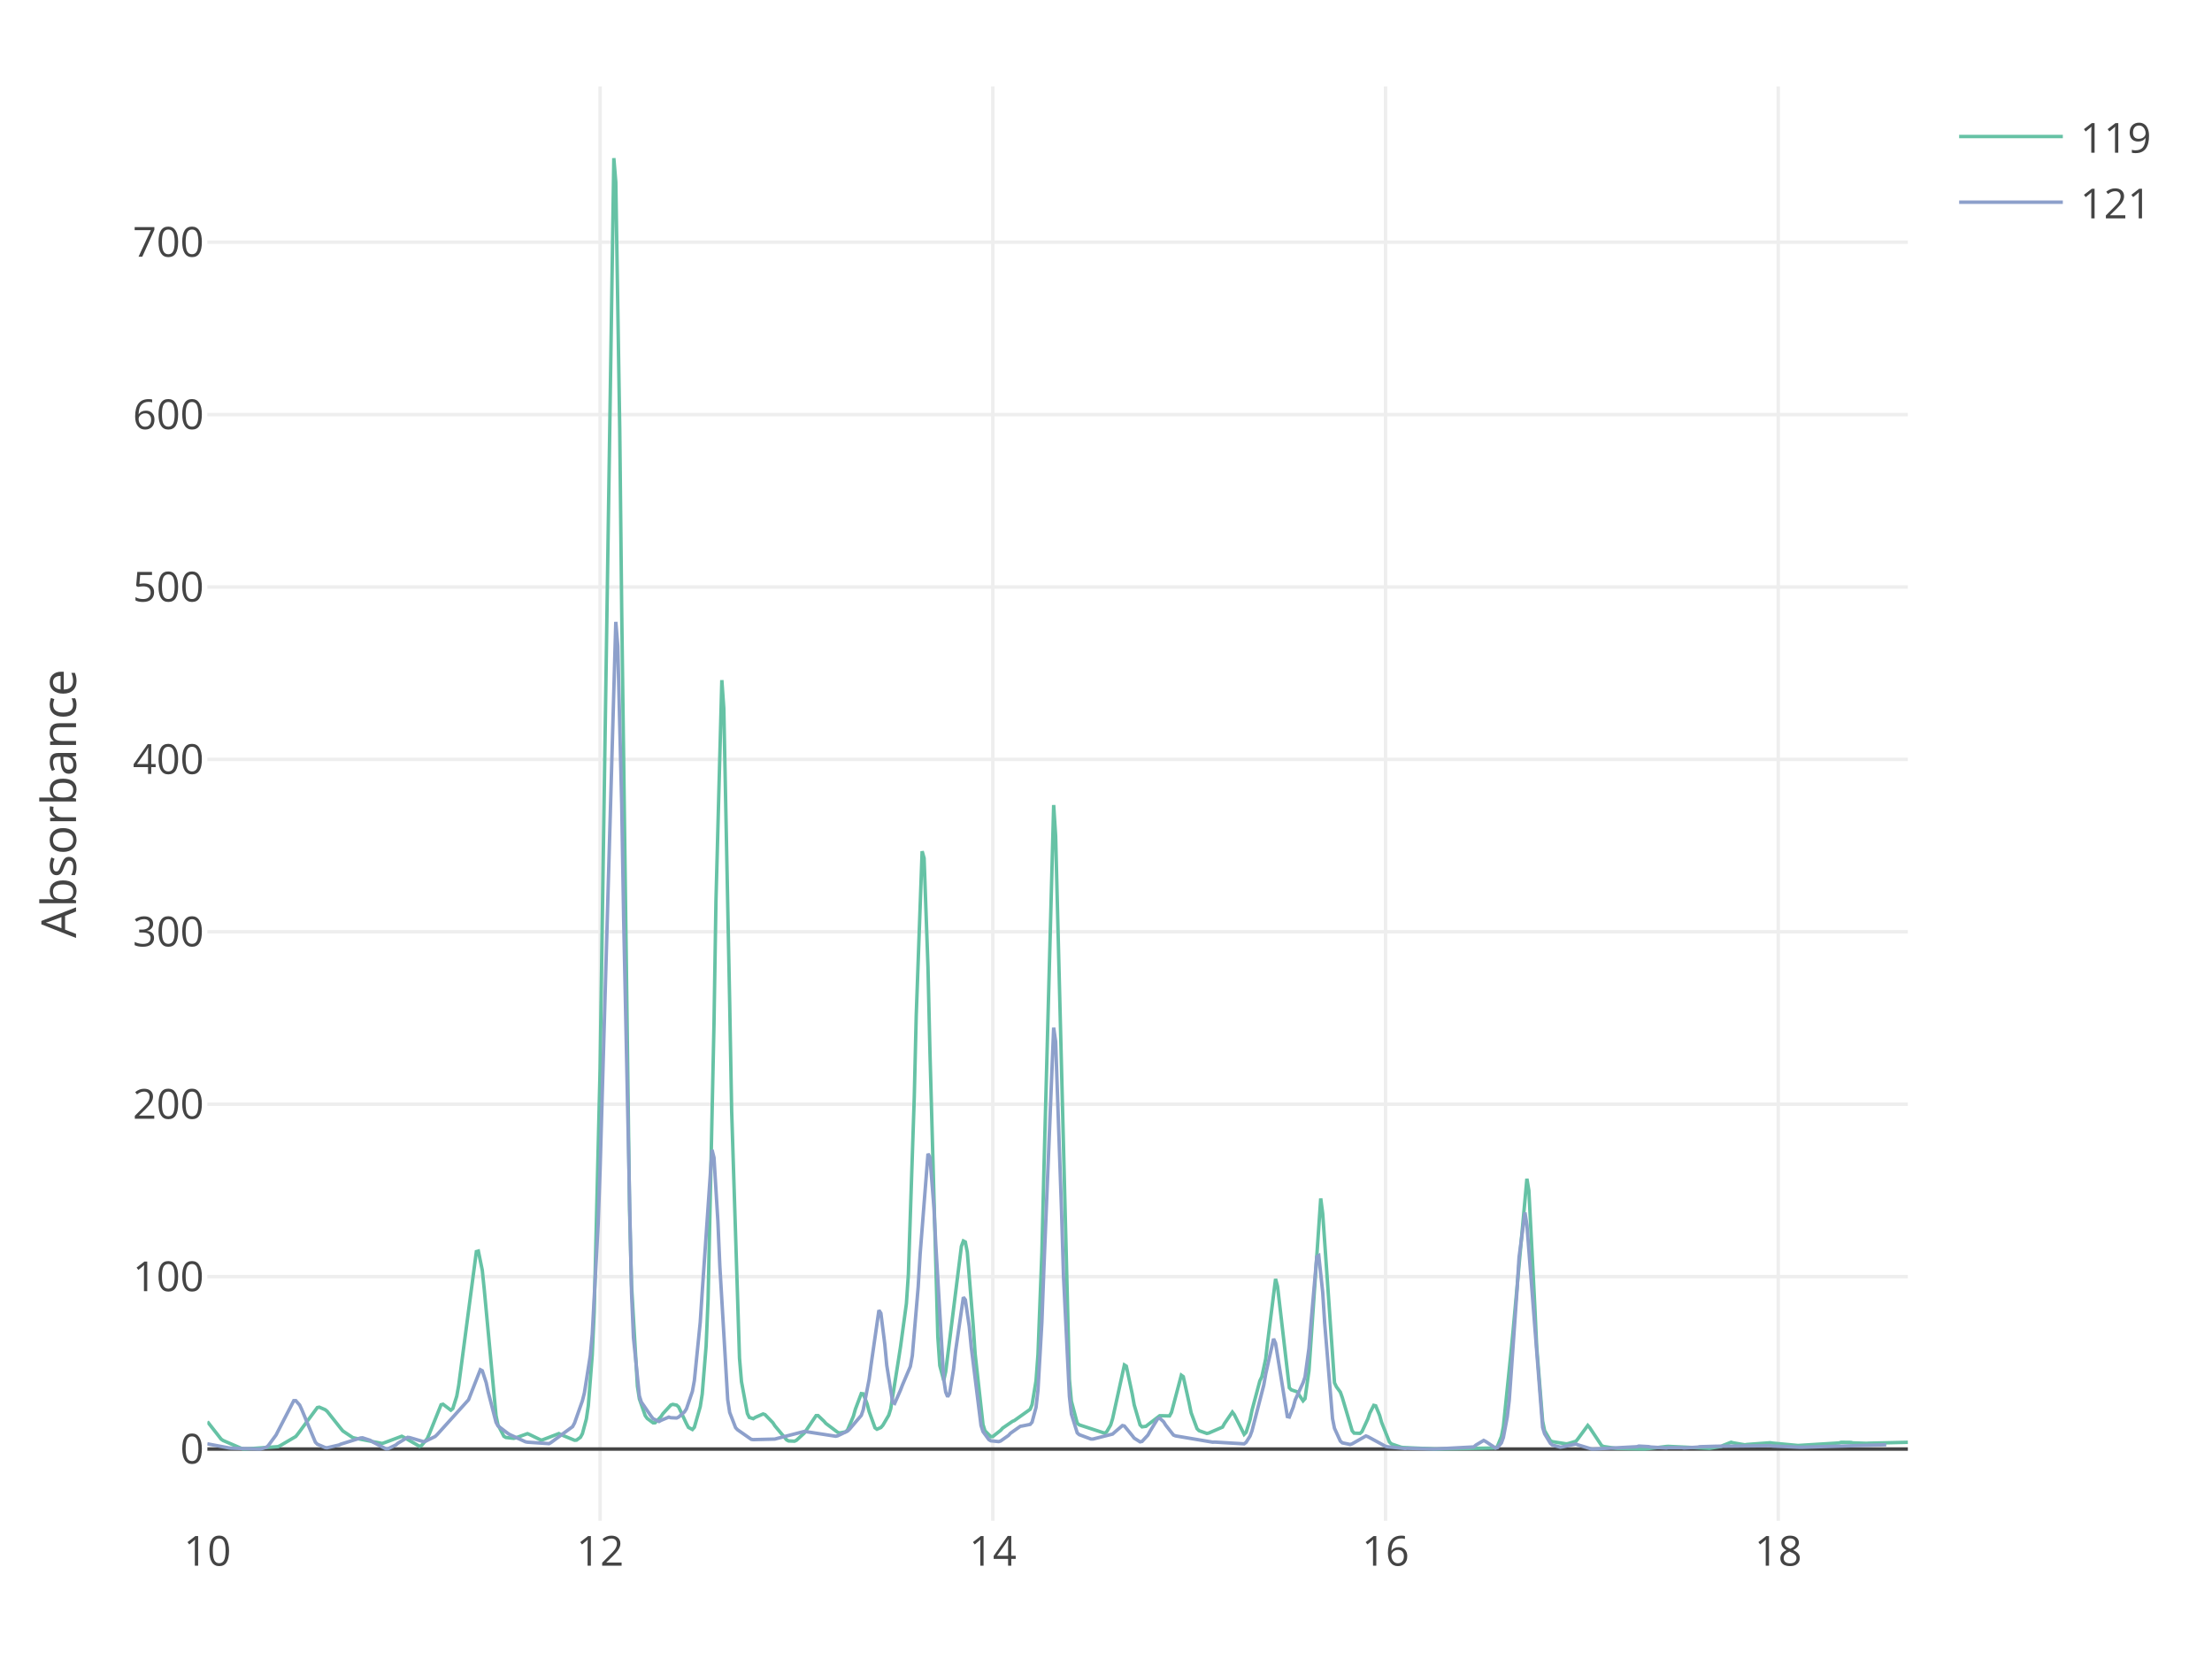
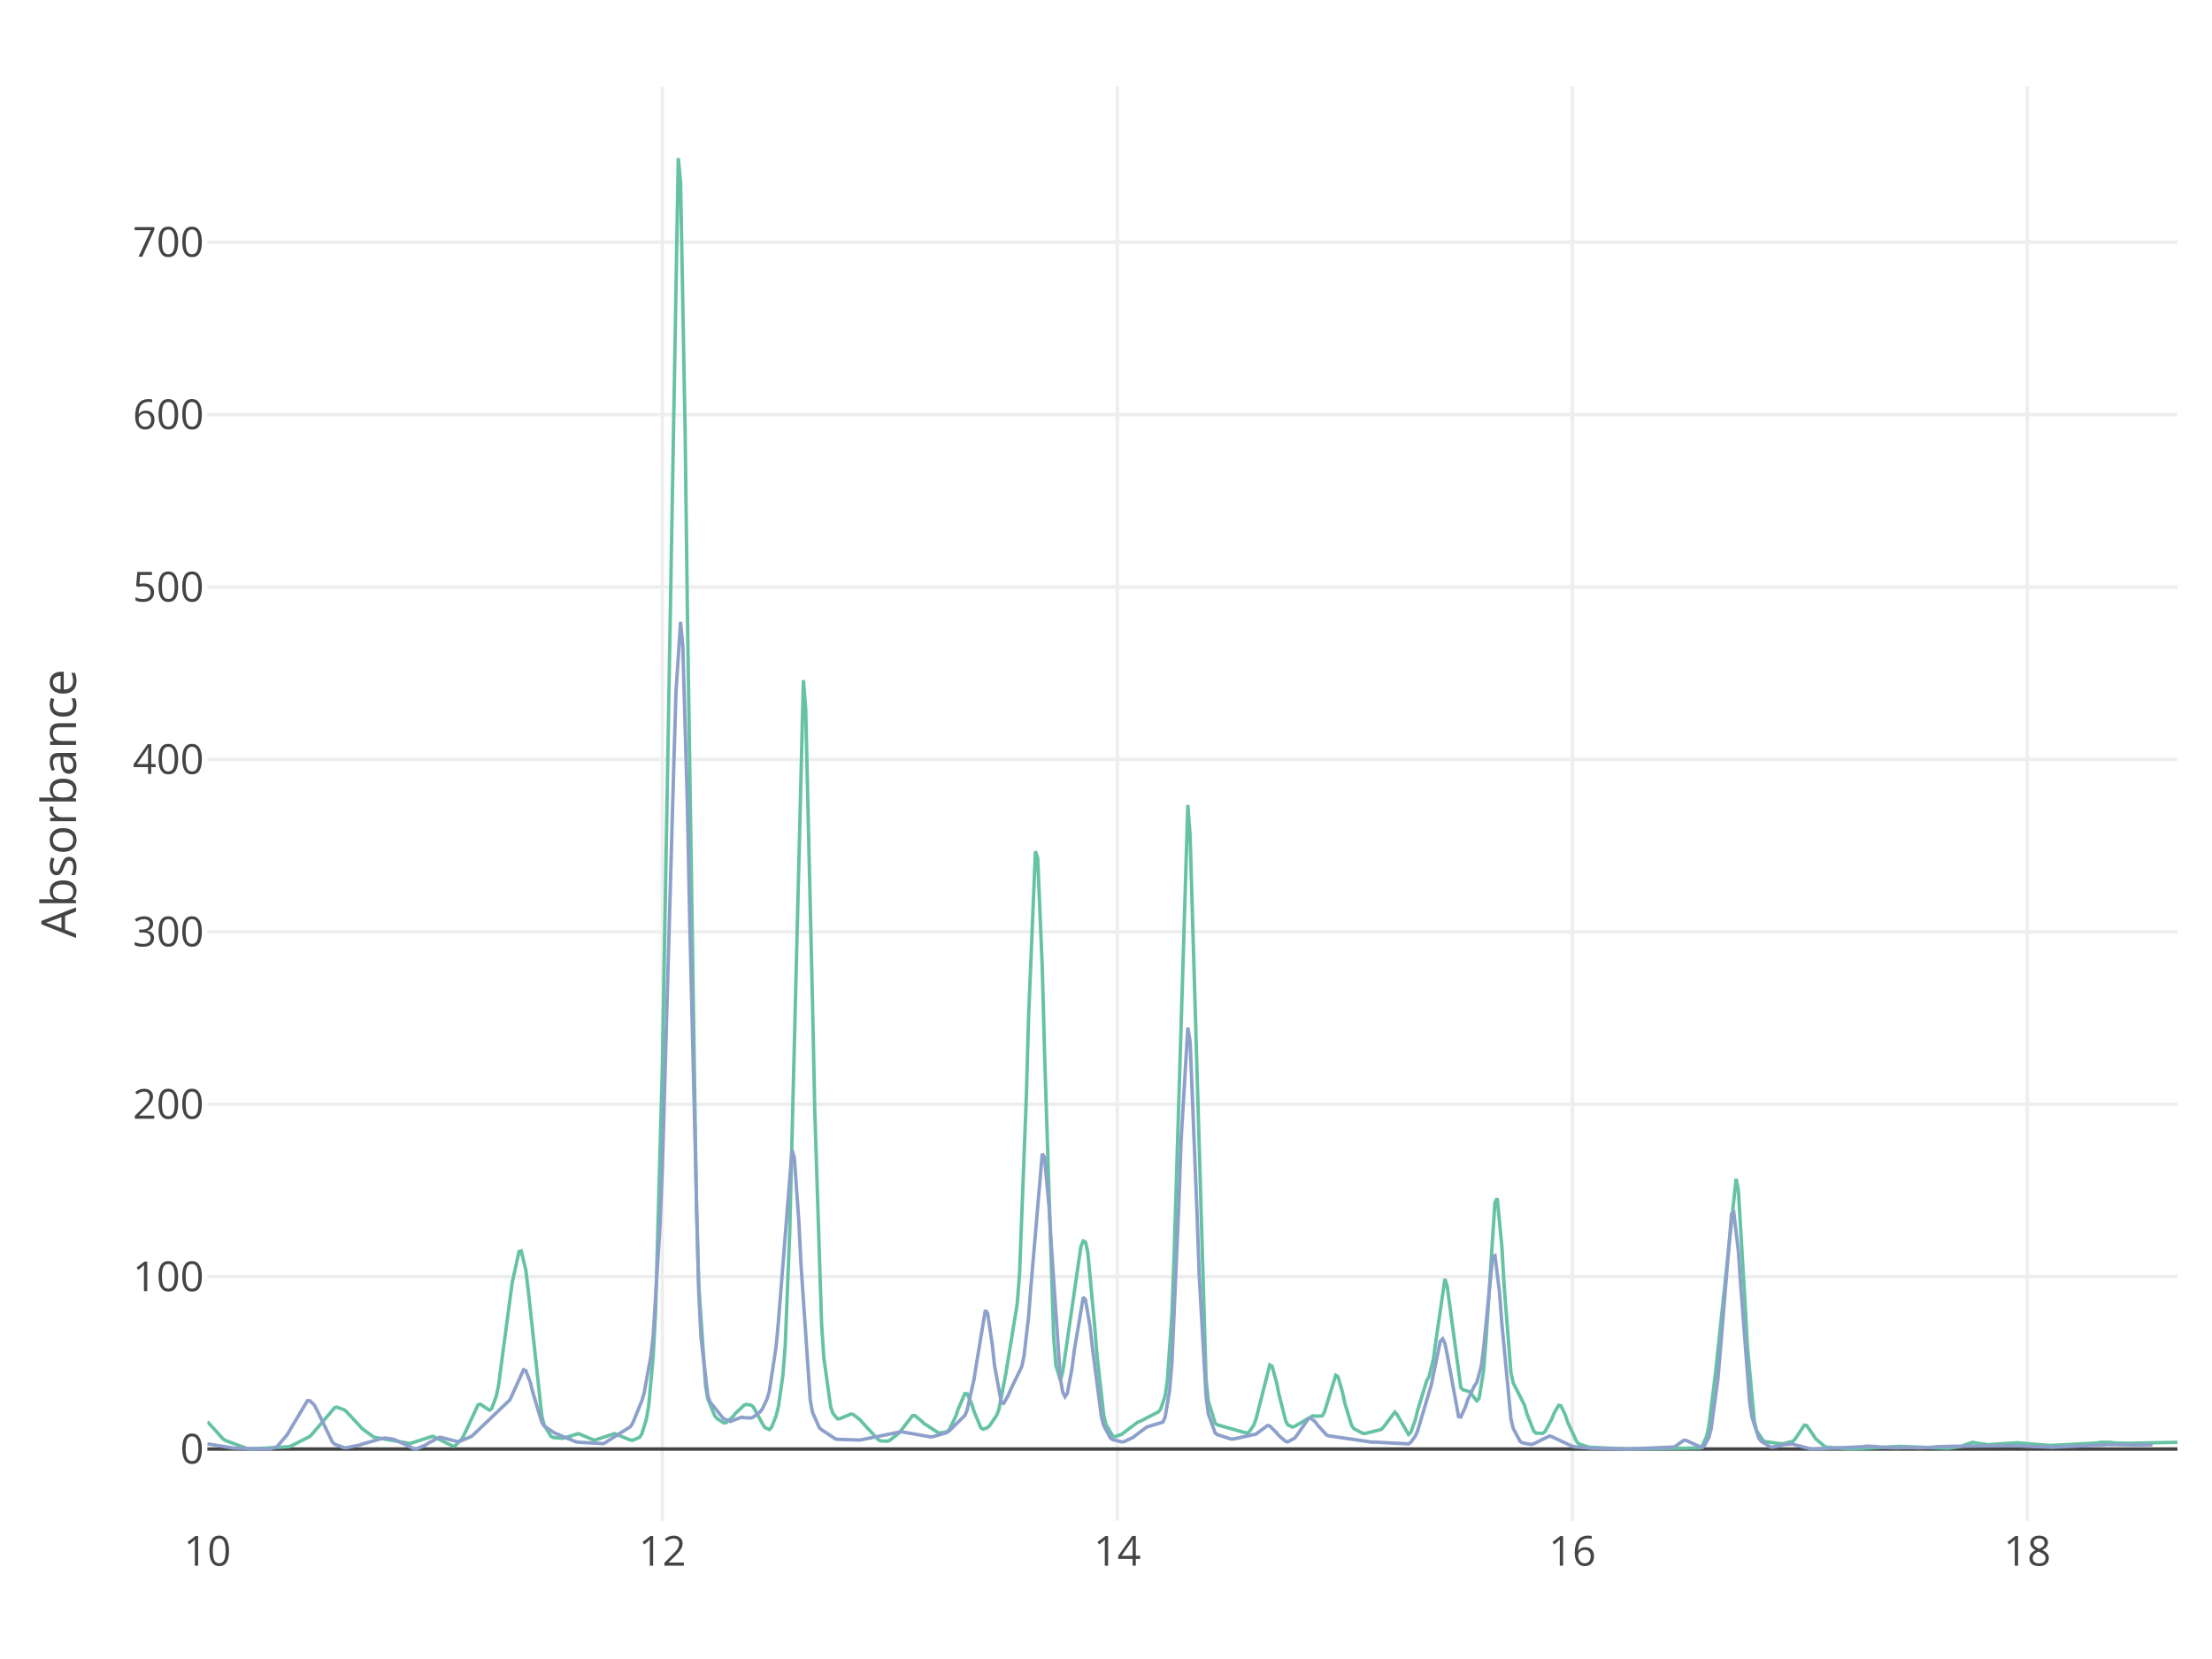
<svg xmlns="http://www.w3.org/2000/svg" class="main-svg" width="640" height="480" style="" viewBox="0 0 640 480">
  <rect x="0" y="0" width="640" height="480" style="fill: rgb(255, 255, 255); fill-opacity: 1;" />
  <defs id="defs-">
    <g class="clips">
      <clipPath id="clipxyplot" class="plotclip">
-         <rect width="492" height="415" />
+         <rect width="570" height="415" />
      </clipPath>
      <clipPath class="axesclip" id="clipx">
-         <rect x="60" y="0" width="492" height="480" />
+         <rect x="60" y="0" width="570" height="480" />
      </clipPath>
      <clipPath class="axesclip" id="clipy">
        <rect x="0" y="25" width="640" height="415" />
      </clipPath>
      <clipPath class="axesclip" id="clipxy">
-         <rect x="60" y="25" width="492" height="415" />
+         <rect x="60" y="25" width="570" height="415" />
      </clipPath>
    </g>
    <g class="gradients" />
    <g class="patterns" />
  </defs>
  <g class="bglayer" />
  <g class="layer-below">
    <g class="imagelayer" />
    <g class="shapelayer" />
  </g>
  <g class="cartesianlayer">
    <g class="subplot xy">
      <g class="layer-subplot">
        <g class="shapelayer" />
        <g class="imagelayer" />
      </g>
      <g class="gridlayer">
        <g class="x">
-           <path class="xgrid crisp" transform="translate(173.63,0)" d="M0,25v415" style="stroke: rgb(238, 238, 238); stroke-opacity: 1; stroke-width: 1px;" />
-           <path class="xgrid crisp" transform="translate(287.25,0)" d="M0,25v415" style="stroke: rgb(238, 238, 238); stroke-opacity: 1; stroke-width: 1px;" />
-           <path class="xgrid crisp" transform="translate(400.88,0)" d="M0,25v415" style="stroke: rgb(238, 238, 238); stroke-opacity: 1; stroke-width: 1px;" />
-           <path class="xgrid crisp" transform="translate(514.5,0)" d="M0,25v415" style="stroke: rgb(238, 238, 238); stroke-opacity: 1; stroke-width: 1px;" />
+           <path class="xgrid crisp" transform="translate(191.64,0)" d="M0,25v415" style="stroke: rgb(238, 238, 238); stroke-opacity: 1; stroke-width: 1px;" />
+           <path class="xgrid crisp" transform="translate(323.28,0)" d="M0,25v415" style="stroke: rgb(238, 238, 238); stroke-opacity: 1; stroke-width: 1px;" />
+           <path class="xgrid crisp" transform="translate(454.92,0)" d="M0,25v415" style="stroke: rgb(238, 238, 238); stroke-opacity: 1; stroke-width: 1px;" />
+           <path class="xgrid crisp" transform="translate(586.56,0)" d="M0,25v415" style="stroke: rgb(238, 238, 238); stroke-opacity: 1; stroke-width: 1px;" />
        </g>
        <g class="y">
-           <path class="ygrid crisp" transform="translate(0,369.37)" d="M60,0h492" style="stroke: rgb(238, 238, 238); stroke-opacity: 1; stroke-width: 1px;" />
-           <path class="ygrid crisp" transform="translate(0,319.49)" d="M60,0h492" style="stroke: rgb(238, 238, 238); stroke-opacity: 1; stroke-width: 1px;" />
-           <path class="ygrid crisp" transform="translate(0,269.6)" d="M60,0h492" style="stroke: rgb(238, 238, 238); stroke-opacity: 1; stroke-width: 1px;" />
-           <path class="ygrid crisp" transform="translate(0,219.72)" d="M60,0h492" style="stroke: rgb(238, 238, 238); stroke-opacity: 1; stroke-width: 1px;" />
-           <path class="ygrid crisp" transform="translate(0,169.84)" d="M60,0h492" style="stroke: rgb(238, 238, 238); stroke-opacity: 1; stroke-width: 1px;" />
-           <path class="ygrid crisp" transform="translate(0,119.96)" d="M60,0h492" style="stroke: rgb(238, 238, 238); stroke-opacity: 1; stroke-width: 1px;" />
-           <path class="ygrid crisp" transform="translate(0,70.07)" d="M60,0h492" style="stroke: rgb(238, 238, 238); stroke-opacity: 1; stroke-width: 1px;" />
+           <path class="ygrid crisp" transform="translate(0,369.37)" d="M60,0h570" style="stroke: rgb(238, 238, 238); stroke-opacity: 1; stroke-width: 1px;" />
+           <path class="ygrid crisp" transform="translate(0,319.49)" d="M60,0h570" style="stroke: rgb(238, 238, 238); stroke-opacity: 1; stroke-width: 1px;" />
+           <path class="ygrid crisp" transform="translate(0,269.6)" d="M60,0h570" style="stroke: rgb(238, 238, 238); stroke-opacity: 1; stroke-width: 1px;" />
+           <path class="ygrid crisp" transform="translate(0,219.72)" d="M60,0h570" style="stroke: rgb(238, 238, 238); stroke-opacity: 1; stroke-width: 1px;" />
+           <path class="ygrid crisp" transform="translate(0,169.84)" d="M60,0h570" style="stroke: rgb(238, 238, 238); stroke-opacity: 1; stroke-width: 1px;" />
+           <path class="ygrid crisp" transform="translate(0,119.96)" d="M60,0h570" style="stroke: rgb(238, 238, 238); stroke-opacity: 1; stroke-width: 1px;" />
+           <path class="ygrid crisp" transform="translate(0,70.07)" d="M60,0h570" style="stroke: rgb(238, 238, 238); stroke-opacity: 1; stroke-width: 1px;" />
        </g>
      </g>
      <g class="zerolinelayer">
-         <path class="yzl zl crisp" transform="translate(0,419.25)" d="M60,0h492" style="stroke: rgb(68, 68, 68); stroke-opacity: 1; stroke-width: 1px;" />
+         <path class="yzl zl crisp" transform="translate(0,419.25)" d="M60,0h570" style="stroke: rgb(68, 68, 68); stroke-opacity: 1; stroke-width: 1px;" />
      </g>
      <path class="xlines-below" />
      <path class="ylines-below" />
      <g class="overlines-below" />
      <g class="xaxislayer-below" />
      <g class="yaxislayer-below" />
      <g class="overaxes-below" />
      <g class="plot" transform="translate(60,25)" clip-path="url(#clipxyplot)">
        <g class="scatterlayer mlayer">
          <g class="trace scatter trace-vdiffr-plotly-1" style="stroke-miterlimit: 2; opacity: 1;">
            <g class="fills" />
            <g class="errorbars" />
            <g class="lines">
-               <path class="js-line" d="M0,386.31L3.98,391.39L4.55,391.78L10.23,394.23L10.79,394.25L20.45,393.56L21.02,393.3L25.57,390.63L26.13,389.95L31.82,382.25L32.38,382.14L34.09,382.87L34.66,383.34L38.63,388.34L39.2,389.02L42.04,390.93L42.61,391.08L50.56,392.64L51.13,392.46L56.24,390.55L56.81,390.83L61.36,393.46L61.93,393.28L63.63,391.21L64.2,389.91L67.61,381.44L68.18,381.29L70.45,383.01L71.02,382.52L72.15,378.96L72.72,375.8L77.83,337.12L78.4,336.97L79.54,342.53L80.11,348.08L83.52,384.58L84.08,387.26L85.79,390.56L86.36,390.9L88.63,391.16L89.2,391.02L92.61,389.8L93.17,390.03L96.58,391.68L97.15,391.52L101.7,389.78L102.26,390.07L106.24,391.71L106.81,391.67L107.94,390.85L108.51,389.81L109.65,385.56L110.22,381.68L111.35,367.15L111.92,354.6L113.63,284.04L114.19,246.45L117.6,20.75L118.17,27.71L119.31,99.24L119.88,151.84L122.15,324.89L122.72,346.79L124.42,376.06L124.99,379.74L126.69,384.61L127.26,385.4L128.97,386.67L129.53,386.65L131.24,384.88L131.81,384.01L134.08,381.53L134.65,381.33L135.78,381.55L136.35,382.08L138.62,386.92L139.19,387.99L140.33,388.6L140.9,387.96L142.6,382L143.17,378.38L144.3,364.46L144.87,350.93L146.58,271.26L147.15,235.66L148.85,171.78L149.42,180.01L151.12,265.13L151.69,296.41L153.96,367.94L154.53,374.74L156.24,383.97L156.8,385.1L157.94,385.47L158.51,385.1L160.78,384.1L161.35,384.3L163.62,386.64L164.19,387.53L167.6,391.61L168.17,391.91L169.87,391.98L170.44,391.71L172.71,389.62L173.28,388.79L176.12,384.58L176.69,384.57L178.39,386.19L178.96,386.84L182.37,389.42L182.94,389.6L184.64,389.28L185.21,388.74L186.91,384.77L187.48,382.74L189.19,378.21L189.76,378.28L190.89,381.2L191.46,383.37L193.16,388.1L193.73,388.52L194.87,388.02L195.44,387.37L197.14,384.47L197.71,382.63L199.98,368.32L200.55,364.65L202.25,352.16L202.82,343.69L204.53,292.35L205.09,268.94L206.8,221.29L207.37,223.3L208.5,254.97L209.07,279.62L211.34,361.76L211.91,370.11L213.05,374.38L213.62,371.88L218.16,335.59L218.73,334.06L219.3,334.35L219.87,337.27L221.57,358.41L222.14,366.73L224.41,387.15L224.98,388.98L226.68,390.68L227.25,390.62L229.52,388.84L230.09,388.2L232.93,386.25L233.5,386L238.05,382.76L238.61,381.43L239.75,374.53L240.32,366.88L241.45,337.38L242.02,314.16L244.86,207.92L245.43,216.88L249.41,374.04L249.98,380.38L251.68,386.77L252.25,387.25L259.64,389.67L260.2,389.25L261.34,387.3L261.91,385.47L265.32,369.93L265.88,370.28L267.59,378.31L268.16,381.49L269.86,387.27L270.43,387.83L271.57,387.67L272.13,387.22L275.54,384.62L276.11,384.62L278.38,384.67L278.95,383.63L281.79,372.9L282.36,373.31L284.06,380.98L284.63,383.75L286.34,388.36L286.91,388.93L289.18,389.74L289.75,389.62L293.72,387.9L294.29,386.86L296.56,383.56L297.13,384.31L299.97,390.01L300.54,389.43L301.68,385.78L302.24,383.05L304.52,374.51L305.09,373.33L306.22,368.09L306.79,363.13L309.06,345.03L309.63,347.19L313.04,376.52L313.61,377.12L315.31,377.69L315.88,378.62L317.02,380.3L317.58,379.67L318.72,371.59L319.29,363.27L322.13,321.74L322.7,326.13L326.11,375.08L326.67,376.24L327.81,377.8L328.38,379.39L331.22,388.98L331.79,389.65L333.49,389.71L334.06,389.21L335.76,385.53L336.33,383.85L337.47,381.61L338.04,381.75L339.17,384.51L339.74,386.54L342.01,392.22L342.58,392.77L345.42,393.74L345.99,393.81L355.65,394.25L356.22,394.25L372.69,393.94L373.26,393.45L374.4,390.64L374.97,387.76L377.24,365.71L377.81,359.75L381.78,316.05L382.35,319.49L384.06,352.8L384.62,364.78L386.33,386.16L386.9,388.93L388.6,391.87L389.17,392.12L393.15,392.75L393.71,392.67L395.99,391.99L396.55,391.29L399.39,387.43L399.96,388.08L403.37,393.22L403.94,393.52L407.35,394.02L407.92,394.07L415.3,394.25L415.87,394.25L422.12,393.51L422.69,393.48L434.05,394.01L434.62,394.05L438.03,393.49L438.6,393.18L440.87,392.29L441.44,392.45L444.85,393.03L445.41,392.93L452.23,392.43L452.8,392.53L460.18,393.22L460.75,393.19L472.12,392.49L472.68,392.3L475.52,392.33L476.09,392.47L480.07,392.6L480.64,392.56L492,392.3" style="vector-effect: non-scaling-stroke; fill: none; stroke: rgb(102, 194, 165); stroke-opacity: 1; stroke-width: 1px; opacity: 1;" />
+               <path class="js-line" d="M0,386.31L4.61,391.39L5.27,391.78L11.85,394.23L12.51,394.25L23.7,393.56L24.35,393.3L29.62,390.63L30.28,389.95L36.86,382.25L37.52,382.14L39.49,382.87L40.15,383.34L44.1,387.58L44.76,388.34L48.05,390.73L48.71,390.93L58.58,392.64L59.24,392.46L65.16,390.55L65.82,390.83L71.09,393.46L71.74,393.28L73.72,391.21L74.38,389.91L78.33,381.44L78.98,381.29L81.62,383.01L82.27,382.52L83.59,378.96L84.25,375.8L87.54,350.99L88.2,346.1L90.17,337.12L90.83,336.97L92.15,342.53L92.81,348.08L96.76,384.58L97.41,387.26L99.39,390.56L100.05,390.9L102.68,391.16L103.34,391.02L107.29,389.8L107.94,390.03L111.89,391.68L112.55,391.52L117.82,389.78L118.48,390.07L122.42,391.65L123.08,391.71L125.06,390.85L125.72,389.81L127.03,385.56L127.69,381.68L129.01,367.15L129.67,354.6L131.64,284.04L132.3,246.45L136.25,20.75L136.91,27.71L138.22,99.24L138.88,151.84L141.51,324.89L142.17,346.79L144.15,376.06L144.8,379.74L146.78,384.61L147.44,385.4L149.41,386.67L150.07,386.65L152.04,384.88L152.7,384.01L155.33,381.53L155.99,381.33L157.31,381.55L157.97,382.08L160.6,386.92L161.26,387.99L162.58,388.6L163.23,387.96L164.55,384.67L165.21,382L166.52,372.87L167.18,364.46L168.5,331.36L169.16,304.15L172.45,171.78L173.11,180.01L175.08,265.13L175.74,296.41L177.71,358.02L178.37,367.94L180.35,382.11L181,383.97L182.32,385.52L182.98,385.47L186.27,384.1L186.93,384.3L188.9,385.85L189.56,386.64L194.17,391.61L194.83,391.91L196.8,391.98L197.46,391.71L200.09,389.62L200.75,388.79L204.04,384.58L204.7,384.57L206.67,386.19L207.33,386.84L211.28,389.42L211.94,389.6L213.91,389.28L214.57,388.74L216.55,384.77L217.21,382.74L219.18,378.21L219.84,378.28L221.15,381.2L221.81,383.37L223.79,388.1L224.45,388.52L225.76,388.02L226.42,387.37L228.39,384.47L229.05,382.63L231.03,372.35L231.69,368.32L234.32,352.16L234.98,343.69L236.95,292.35L237.61,268.94L239.58,221.29L240.24,223.3L241.56,254.97L242.22,279.62L244.85,361.76L245.51,370.11L246.82,374.38L247.48,371.88L252.75,335.59L253.41,334.06L254.06,334.35L254.72,337.27L256.7,358.41L257.36,366.73L259.33,384.31L259.99,387.15L261.96,390.51L262.62,390.68L264.6,389.96L265.25,389.44L269.2,386.46L269.86,386.25L275.13,383.52L275.79,382.76L277.1,378.9L277.76,374.53L279.08,355.09L279.73,337.38L283.68,207.92L284.34,216.88L288.95,374.04L289.61,380.38L291.58,386.77L292.24,387.25L300.8,389.67L301.45,389.25L302.77,387.3L303.43,385.47L307.38,369.93L308.04,370.28L309.35,374.99L310.01,378.31L311.99,386.1L312.64,387.27L313.96,387.89L314.62,387.67L319.88,384.62L320.54,384.76L322.52,384.67L323.18,383.63L326.47,372.9L327.12,373.31L328.44,377.9L329.1,380.98L331.07,387.42L331.73,388.36L334.36,389.74L335.02,389.74L339.63,388.59L340.29,387.9L343.58,383.56L344.24,384.31L347.53,390.01L348.19,389.43L349.5,385.78L350.16,383.05L352.79,374.51L353.45,373.33L354.77,368.09L355.43,363.13L358.06,345.03L358.72,347.19L362.67,376.52L363.33,377.12L365.3,377.69L365.96,378.62L367.27,380.3L367.93,379.67L369.25,371.59L369.91,363.27L372.54,322.83L373.2,321.74L374.52,335.42L375.17,346.72L377.15,372.04L377.81,375.08L381.1,381.6L381.76,383.98L383.73,388.98L384.39,389.65L386.36,389.71L387.02,389.21L389,385.53L389.65,383.85L390.97,381.61L391.63,381.75L392.94,384.51L393.6,386.54L396.24,392.22L396.89,392.77L399.53,393.66L400.18,393.74L410.72,394.25L411.37,394.25L431.78,393.94L432.44,393.45L433.75,390.64L434.41,387.76L436.39,371.99L437.04,365.71L442.31,316.05L442.97,319.49L444.94,352.8L445.6,364.78L447.58,386.16L448.23,388.93L450.21,391.87L450.87,392.12L455.47,392.75L456.13,392.67L458.76,391.99L459.42,391.29L462.06,387.35L462.71,387.43L464.69,390.28L465.35,391.32L467.98,393.52L468.64,393.72L475.22,394.25L475.88,394.25L489.04,393.51L489.7,393.48L502.86,394.01L503.52,394.05L507.47,393.49L508.13,393.18L510.76,392.29L511.42,392.45L515.37,393.03L516.03,392.93L523.93,392.43L524.58,392.53L533.14,393.22L533.8,393.19L546.96,392.49L547.62,392.3L550.91,392.33L551.57,392.47L556.18,392.6L556.84,392.56L570,392.3" style="vector-effect: non-scaling-stroke; fill: none; stroke: rgb(102, 194, 165); stroke-opacity: 1; stroke-width: 1px; opacity: 1;" />
            </g>
            <g class="points" />
            <g class="text" />
          </g>
          <g class="trace scatter trace-vdiffr-plotly-2" style="stroke-miterlimit: 2; opacity: 1;">
            <g class="fills" />
            <g class="errorbars" />
            <g class="lines">
-               <path class="js-line" d="M0,392.75L6.25,393.93L6.82,393.99L14.77,394.25L15.34,394.25L17.04,393.75L17.61,393.28L19.88,390.18L20.45,389.06L25,380.26L25.57,380.25L26.7,381.52L27.27,382.75L31.25,392.28L31.82,392.86L34.09,393.83L34.66,393.88L38.06,393.09L38.63,392.83L44.31,391.06L44.88,391L47.15,391.74L47.72,392.14L51.7,394.21L52.27,394.18L54.54,393.06L55.11,392.58L57.95,390.87L58.52,390.94L62.49,392.1L63.06,392.02L65.9,390.62L66.47,390.08L75.56,380L76.13,378.55L78.97,371.3L79.54,371.6L80.67,375.04L81.24,377.71L83.52,386.53L84.08,387.56L86.92,389.71L87.49,390.07L92.04,392.16L92.61,392.27L98.85,392.69L99.42,392.37L105.67,387.77L106.24,386.71L108.51,380.27L109.08,378.02L110.79,367.19L111.35,361.15L113.06,329.23L113.63,313.23L118.17,154.93L118.74,161.94L119.88,207.68L120.44,240.63L122.72,348.99L123.28,362.02L124.99,378.86L125.56,380.66L128.4,384.77L128.97,385.49L130.67,386.28L131.24,385.96L133.51,385.01L134.08,385.19L135.78,385.27L136.35,385L138.06,383.48L138.62,382.6L140.33,377.56L140.9,374.44L142.6,357.58L143.17,348.86L146.01,307.69L146.58,309.94L147.71,328.38L148.28,341.49L150.55,379.99L151.12,383.65L152.83,388.07L153.39,388.67L157.37,391.45L157.94,391.53L164.19,391.37L164.76,391.21L172.71,389.16L173.28,389.23L181.8,390.55L182.37,390.42L185.21,389.06L185.78,388.53L189.19,384.53L189.76,382.89L191.46,374.09L192.03,369.88L194.3,354.09L194.87,354.98L196,363.96L196.57,370.04L198.28,380.77L198.85,381.06L200.55,377.19L201.12,375.69L203.39,370.37L203.96,367.26L205.66,347.37L206.23,337.75L208.5,308.81L209.07,309.86L210.21,324.29L210.78,335.54L213.05,374.04L213.62,377.77L214.18,379.12L214.75,378.15L215.89,371.17L216.46,366.07L218.73,350.34L219.3,351.07L220.43,358.76L221,364.64L223.84,387.44L224.41,389.21L226.12,391.54L226.68,391.87L228.96,392.1L229.52,391.92L231.8,390.31L232.36,389.68L235.21,387.67L235.77,387.58L238.05,387.12L238.61,386.47L239.75,382.22L240.32,377.22L241.45,357.53L242.02,342.3L244.86,272.33L245.43,276.38L247.14,325.54L247.7,344.09L249.41,378.99L249.98,384.12L251.68,389.58L252.25,390.09L255.66,391.36L256.23,391.36L261.91,389.92L262.48,389.41L264.75,387.46L265.32,387.59L267.59,390.36L268.16,391.1L269.86,392.17L270.43,392.05L272.13,390.21L272.7,389.17L274.97,385.47L275.54,385.32L276.68,386.37L277.25,387.3L279.52,390.2L280.09,390.44L290.88,392.27L291.45,392.24L299.97,392.75L300.54,392.31L301.68,390.49L302.24,388.98L305.65,375.75L306.22,372.5L308.49,362.36L309.06,363.66L312.47,384.86L313.04,384.99L314.18,382.11L314.74,380.03L317.02,375.05L317.58,373.42L318.72,365.1L319.29,358.01L320.99,338.65L321.56,338.3L322.7,348.93L323.27,357.78L325.54,385.43L326.11,388.25L327.81,391.97L328.38,392.46L330.65,392.93L331.22,392.74L335.2,390.47L335.76,390.67L340.88,393.46L341.45,393.61L346.56,394.09L347.13,394.03L354.51,394.25L355.08,394.25L366.44,393.64L367.01,393.12L369.28,391.76L369.85,392.06L372.69,393.96L373.26,393.84L374.4,392.49L374.97,390.92L376.1,384.95L376.67,380.16L378.94,348.1L379.51,338.79L381.21,325.82L381.78,329.41L386.33,388L386.9,389.84L388.6,392.64L389.17,393.1L391.44,393.71L392.01,393.62L395.99,392.79L396.55,393.04L400.53,394.25L401.1,394.25L413.6,393.58L414.17,393.4L417.01,393.55L417.58,393.67L422.12,393.94L422.69,393.85L426.67,393.85L427.23,393.93L431.21,393.7L431.78,393.58L436.32,393.45L436.89,393.44L452.23,393.28L452.8,393.37L460.75,393.73L461.32,393.73L485.75,393.01" style="vector-effect: non-scaling-stroke; fill: none; stroke: rgb(141, 160, 203); stroke-opacity: 1; stroke-width: 1px; opacity: 1;" />
+               <path class="js-line" d="M0,392.75L7.24,393.93L7.9,393.99L17.11,394.25L17.77,394.25L19.75,393.75L20.4,393.28L23.04,390.18L23.7,389.06L28.96,380.26L29.62,380.25L30.94,381.52L31.59,382.75L36.2,392.28L36.86,392.86L39.49,393.83L40.15,393.88L44.1,393.09L44.76,392.83L50.68,391.16L51.34,391.06L53.97,391.42L54.63,391.74L59.9,394.21L60.55,394.18L63.19,393.06L63.85,392.58L67.14,390.87L67.79,390.94L72.4,392.1L73.06,392.02L76.35,390.62L77.01,390.08L87.54,380L88.2,378.55L91.49,371.3L92.15,371.6L93.46,375.04L94.12,377.71L96.76,386.53L97.41,387.56L100.05,389.35L100.7,389.71L106.63,392.16L107.29,392.27L114.53,392.69L115.18,392.37L122.42,387.77L123.08,386.71L125.72,380.27L126.37,378.02L128.35,367.19L129.01,361.15L130.98,329.23L131.64,313.23L134.93,196.94L135.59,175.08L136.91,154.93L137.56,161.94L138.88,207.68L139.54,240.63L142.17,348.99L142.83,362.02L144.8,378.86L145.46,380.66L148.75,384.77L149.41,385.49L151.39,386.28L152.04,385.96L154.68,385.01L155.33,385.19L157.31,385.27L157.97,385L159.94,383.48L160.6,382.6L161.92,379.8L162.58,377.56L164.55,364.65L165.21,357.58L169.16,307.69L169.82,309.94L171.13,328.38L171.79,341.49L174.42,379.99L175.08,383.65L177.06,388.07L177.71,388.67L181.66,391.28L182.32,391.45L188.9,391.65L189.56,391.51L200.75,389.23L201.41,389.36L209.31,390.74L209.97,390.66L213.91,389.51L214.57,389.06L219.18,384.53L219.84,382.89L221.81,374.09L222.47,369.88L225.1,354.09L225.76,354.98L227.08,363.96L227.74,370.04L229.71,380.77L230.37,381.06L231.69,378.79L232.34,377.19L235.64,370.37L236.29,367.26L237.61,355.81L238.27,347.37L241.56,308.81L242.22,309.86L243.53,324.29L244.19,335.54L246.82,374.04L247.48,377.77L248.14,379.12L248.8,378.15L250.12,371.17L250.77,366.07L253.41,350.34L254.06,351.07L255.38,358.76L256.04,364.64L258.67,384.93L259.33,387.44L261.3,391.07L261.96,391.54L264.6,392.19L265.25,392.1L267.89,390.86L268.55,390.31L271.84,387.86L272.49,387.67L276.44,386.47L277.1,385.04L278.42,377.22L279.08,369.24L281.05,324.1L281.71,305.22L283.68,272.33L284.34,276.38L286.32,325.54L286.97,344.09L288.95,378.99L289.61,384.12L291.58,389.58L292.24,390.09L296.19,391.36L296.85,391.36L303.43,389.92L304.09,389.41L306.72,387.46L307.38,387.59L309.35,389.53L310.01,390.36L311.99,392.04L312.64,392.17L314.62,391.06L315.28,390.21L318.57,385.47L319.23,385.32L320.54,386.37L321.2,387.3L323.83,390.2L324.49,390.44L337,392.27L337.66,392.24L347.53,392.75L348.19,392.31L349.5,390.49L350.16,388.98L354.11,375.75L354.77,372.5L356.74,363.02L357.4,362.36L358.06,363.66L358.72,366.89L362.01,384.86L362.67,384.99L363.98,382.11L364.64,380.03L366.62,375.92L367.27,375.05L368.59,370.21L369.25,365.1L371.88,338.65L372.54,338.3L373.86,348.93L374.52,357.78L377.15,385.43L377.81,388.25L379.78,391.97L380.44,392.46L383.07,392.93L383.73,392.74L388.34,390.47L389,390.67L394.92,393.46L395.58,393.61L401.5,394.09L402.16,394.03L410.72,394.25L411.37,394.25L424.54,393.64L425.2,393.12L427.17,391.73L427.83,391.76L432.44,393.84L433.09,393.39L434.41,390.92L435.07,388.48L437.04,374.02L437.7,366.43L440.99,326.24L441.65,325.82L442.97,337.07L443.63,346.8L446.26,380.97L446.92,385.12L448.89,391.12L449.55,392L452.18,393.61L452.84,393.7L455.47,393.21L456.13,392.97L458.76,392.79L459.42,393.04L464.03,394.25L464.69,394.25L479.17,393.58L479.83,393.4L483.12,393.55L483.78,393.67L489.04,393.94L489.7,393.85L494.31,393.85L494.97,393.93L499.57,393.7L500.23,393.58L505.5,393.45L506.15,393.44L523.93,393.28L524.58,393.37L533.14,393.7L533.8,393.73L548.94,393.04L549.6,392.97L559.47,393.11L560.13,393.09L562.76,393.01" style="vector-effect: non-scaling-stroke; fill: none; stroke: rgb(141, 160, 203); stroke-opacity: 1; stroke-width: 1px; opacity: 1;" />
            </g>
            <g class="points" />
            <g class="text" />
          </g>
        </g>
      </g>
      <g class="overplot" />
      <path class="xlines-above crisp" d="M0,0" style="fill: none;" />
      <path class="ylines-above crisp" d="M0,0" style="fill: none;" />
      <g class="overlines-above" />
      <g class="xaxislayer-above">
        <g class="xtick">
          <text text-anchor="middle" x="0" y="453" transform="translate(60,0)" style="font-family: 'Open Sans', verdana, arial, sans-serif; font-size: 12px; fill: rgb(68, 68, 68); fill-opacity: 1; white-space: pre; opacity: 1;">10</text>
        </g>
        <g class="xtick">
-           <text text-anchor="middle" x="0" y="453" style="font-family: 'Open Sans', verdana, arial, sans-serif; font-size: 12px; fill: rgb(68, 68, 68); fill-opacity: 1; white-space: pre; opacity: 1;" transform="translate(173.63,0)">12</text>
+           <text text-anchor="middle" x="0" y="453" style="font-family: 'Open Sans', verdana, arial, sans-serif; font-size: 12px; fill: rgb(68, 68, 68); fill-opacity: 1; white-space: pre; opacity: 1;" transform="translate(191.64,0)">12</text>
        </g>
        <g class="xtick">
-           <text text-anchor="middle" x="0" y="453" style="font-family: 'Open Sans', verdana, arial, sans-serif; font-size: 12px; fill: rgb(68, 68, 68); fill-opacity: 1; white-space: pre; opacity: 1;" transform="translate(287.25,0)">14</text>
+           <text text-anchor="middle" x="0" y="453" style="font-family: 'Open Sans', verdana, arial, sans-serif; font-size: 12px; fill: rgb(68, 68, 68); fill-opacity: 1; white-space: pre; opacity: 1;" transform="translate(323.28,0)">14</text>
        </g>
        <g class="xtick">
-           <text text-anchor="middle" x="0" y="453" style="font-family: 'Open Sans', verdana, arial, sans-serif; font-size: 12px; fill: rgb(68, 68, 68); fill-opacity: 1; white-space: pre; opacity: 1;" transform="translate(400.88,0)">16</text>
+           <text text-anchor="middle" x="0" y="453" style="font-family: 'Open Sans', verdana, arial, sans-serif; font-size: 12px; fill: rgb(68, 68, 68); fill-opacity: 1; white-space: pre; opacity: 1;" transform="translate(454.92,0)">16</text>
        </g>
        <g class="xtick">
-           <text text-anchor="middle" x="0" y="453" style="font-family: 'Open Sans', verdana, arial, sans-serif; font-size: 12px; fill: rgb(68, 68, 68); fill-opacity: 1; white-space: pre; opacity: 1;" transform="translate(514.5,0)">18</text>
+           <text text-anchor="middle" x="0" y="453" style="font-family: 'Open Sans', verdana, arial, sans-serif; font-size: 12px; fill: rgb(68, 68, 68); fill-opacity: 1; white-space: pre; opacity: 1;" transform="translate(586.56,0)">18</text>
        </g>
      </g>
      <g class="yaxislayer-above">
        <g class="ytick">
          <text text-anchor="end" x="59" y="4.2" transform="translate(0,419.25)" style="font-family: 'Open Sans', verdana, arial, sans-serif; font-size: 12px; fill: rgb(68, 68, 68); fill-opacity: 1; white-space: pre; opacity: 1;">0</text>
        </g>
        <g class="ytick">
          <text text-anchor="end" x="59" y="4.2" style="font-family: 'Open Sans', verdana, arial, sans-serif; font-size: 12px; fill: rgb(68, 68, 68); fill-opacity: 1; white-space: pre; opacity: 1;" transform="translate(0,369.37)">100</text>
        </g>
        <g class="ytick">
          <text text-anchor="end" x="59" y="4.2" style="font-family: 'Open Sans', verdana, arial, sans-serif; font-size: 12px; fill: rgb(68, 68, 68); fill-opacity: 1; white-space: pre; opacity: 1;" transform="translate(0,319.49)">200</text>
        </g>
        <g class="ytick">
          <text text-anchor="end" x="59" y="4.2" style="font-family: 'Open Sans', verdana, arial, sans-serif; font-size: 12px; fill: rgb(68, 68, 68); fill-opacity: 1; white-space: pre; opacity: 1;" transform="translate(0,269.6)">300</text>
        </g>
        <g class="ytick">
          <text text-anchor="end" x="59" y="4.2" style="font-family: 'Open Sans', verdana, arial, sans-serif; font-size: 12px; fill: rgb(68, 68, 68); fill-opacity: 1; white-space: pre; opacity: 1;" transform="translate(0,219.72)">400</text>
        </g>
        <g class="ytick">
          <text text-anchor="end" x="59" y="4.2" style="font-family: 'Open Sans', verdana, arial, sans-serif; font-size: 12px; fill: rgb(68, 68, 68); fill-opacity: 1; white-space: pre; opacity: 1;" transform="translate(0,169.84)">500</text>
        </g>
        <g class="ytick">
          <text text-anchor="end" x="59" y="4.2" style="font-family: 'Open Sans', verdana, arial, sans-serif; font-size: 12px; fill: rgb(68, 68, 68); fill-opacity: 1; white-space: pre; opacity: 1;" transform="translate(0,119.96)">600</text>
        </g>
        <g class="ytick">
          <text text-anchor="end" x="59" y="4.2" style="font-family: 'Open Sans', verdana, arial, sans-serif; font-size: 12px; fill: rgb(68, 68, 68); fill-opacity: 1; white-space: pre; opacity: 1;" transform="translate(0,70.07)">700</text>
        </g>
      </g>
      <g class="overaxes-above" />
    </g>
  </g>
  <g class="polarlayer" />
  <g class="smithlayer" />
  <g class="ternarylayer" />
  <g class="geolayer" />
  <g class="funnelarealayer" />
  <g class="pielayer" />
  <g class="iciclelayer" />
  <g class="treemaplayer" />
  <g class="sunburstlayer" />
  <g class="glimages" />
  <defs id="topdefs-">
    <g class="clips" />
-     <clipPath id="legend">
-       <rect width="68" height="48" x="0" y="0" />
-     </clipPath>
  </defs>
  <g class="layer-above">
    <g class="imagelayer" />
    <g class="shapelayer" />
  </g>
  <g class="infolayer">
-     <g class="legend" pointer-events="all" transform="translate(561.84,25)">
-       <rect class="bg" shape-rendering="crispEdges" width="68" height="48" x="0" y="0" style="stroke: rgb(68, 68, 68); stroke-opacity: 1; fill: rgb(255, 255, 255); fill-opacity: 1; stroke-width: 0px;" />
-       <g class="scrollbox" transform="" clip-path="url(#legend)">
-         <g class="groups">
-           <g class="traces" transform="translate(0,14.5)" style="opacity: 1;">
-             <text class="legendtext" text-anchor="start" x="40" y="4.68" style="font-family: 'Open Sans', verdana, arial, sans-serif; font-size: 12px; fill: rgb(68, 68, 68); fill-opacity: 1; white-space: pre;">119</text>
-             <g class="layers" style="opacity: 1;">
-               <g class="legendfill" />
-               <g class="legendlines">
-                 <path class="js-line" d="M5,0h30" style="fill: none; stroke: rgb(102, 194, 165); stroke-opacity: 1; stroke-width: 1px;" />
-               </g>
-               <g class="legendsymbols">
-                 <g class="legendpoints" />
-               </g>
-             </g>
-             <rect class="legendtoggle" x="0" y="-9.5" width="62.891" height="19" style="fill: rgb(0, 0, 0); fill-opacity: 0;" />
-           </g>
-           <g class="traces" transform="translate(0,33.5)" style="opacity: 1;">
-             <text class="legendtext" text-anchor="start" x="40" y="4.68" style="font-family: 'Open Sans', verdana, arial, sans-serif; font-size: 12px; fill: rgb(68, 68, 68); fill-opacity: 1; white-space: pre;">121</text>
-             <g class="layers" style="opacity: 1;">
-               <g class="legendfill" />
-               <g class="legendlines">
-                 <path class="js-line" d="M5,0h30" style="fill: none; stroke: rgb(141, 160, 203); stroke-opacity: 1; stroke-width: 1px;" />
-               </g>
-               <g class="legendsymbols">
-                 <g class="legendpoints" />
-               </g>
-             </g>
-             <rect class="legendtoggle" x="0" y="-9.5" width="62.891" height="19" style="fill: rgb(0, 0, 0); fill-opacity: 0;" />
-           </g>
-         </g>
-       </g>
-       <rect class="scrollbar" rx="20" ry="3" width="0" height="0" x="0" y="0" style="fill: rgb(128, 139, 164); fill-opacity: 1;" />
-     </g>
    <g class="g-gtitle" />
    <g class="g-xtitle" />
    <g class="g-ytitle">
      <text class="ytitle" transform="rotate(-90,22,232.5)" x="22" y="232.5" text-anchor="middle" style="font-family: 'Open Sans', verdana, arial, sans-serif; font-size: 14px; fill: rgb(68, 68, 68); opacity: 1; font-weight: normal; white-space: pre;">Absorbance</text>
    </g>
  </g>
</svg>
